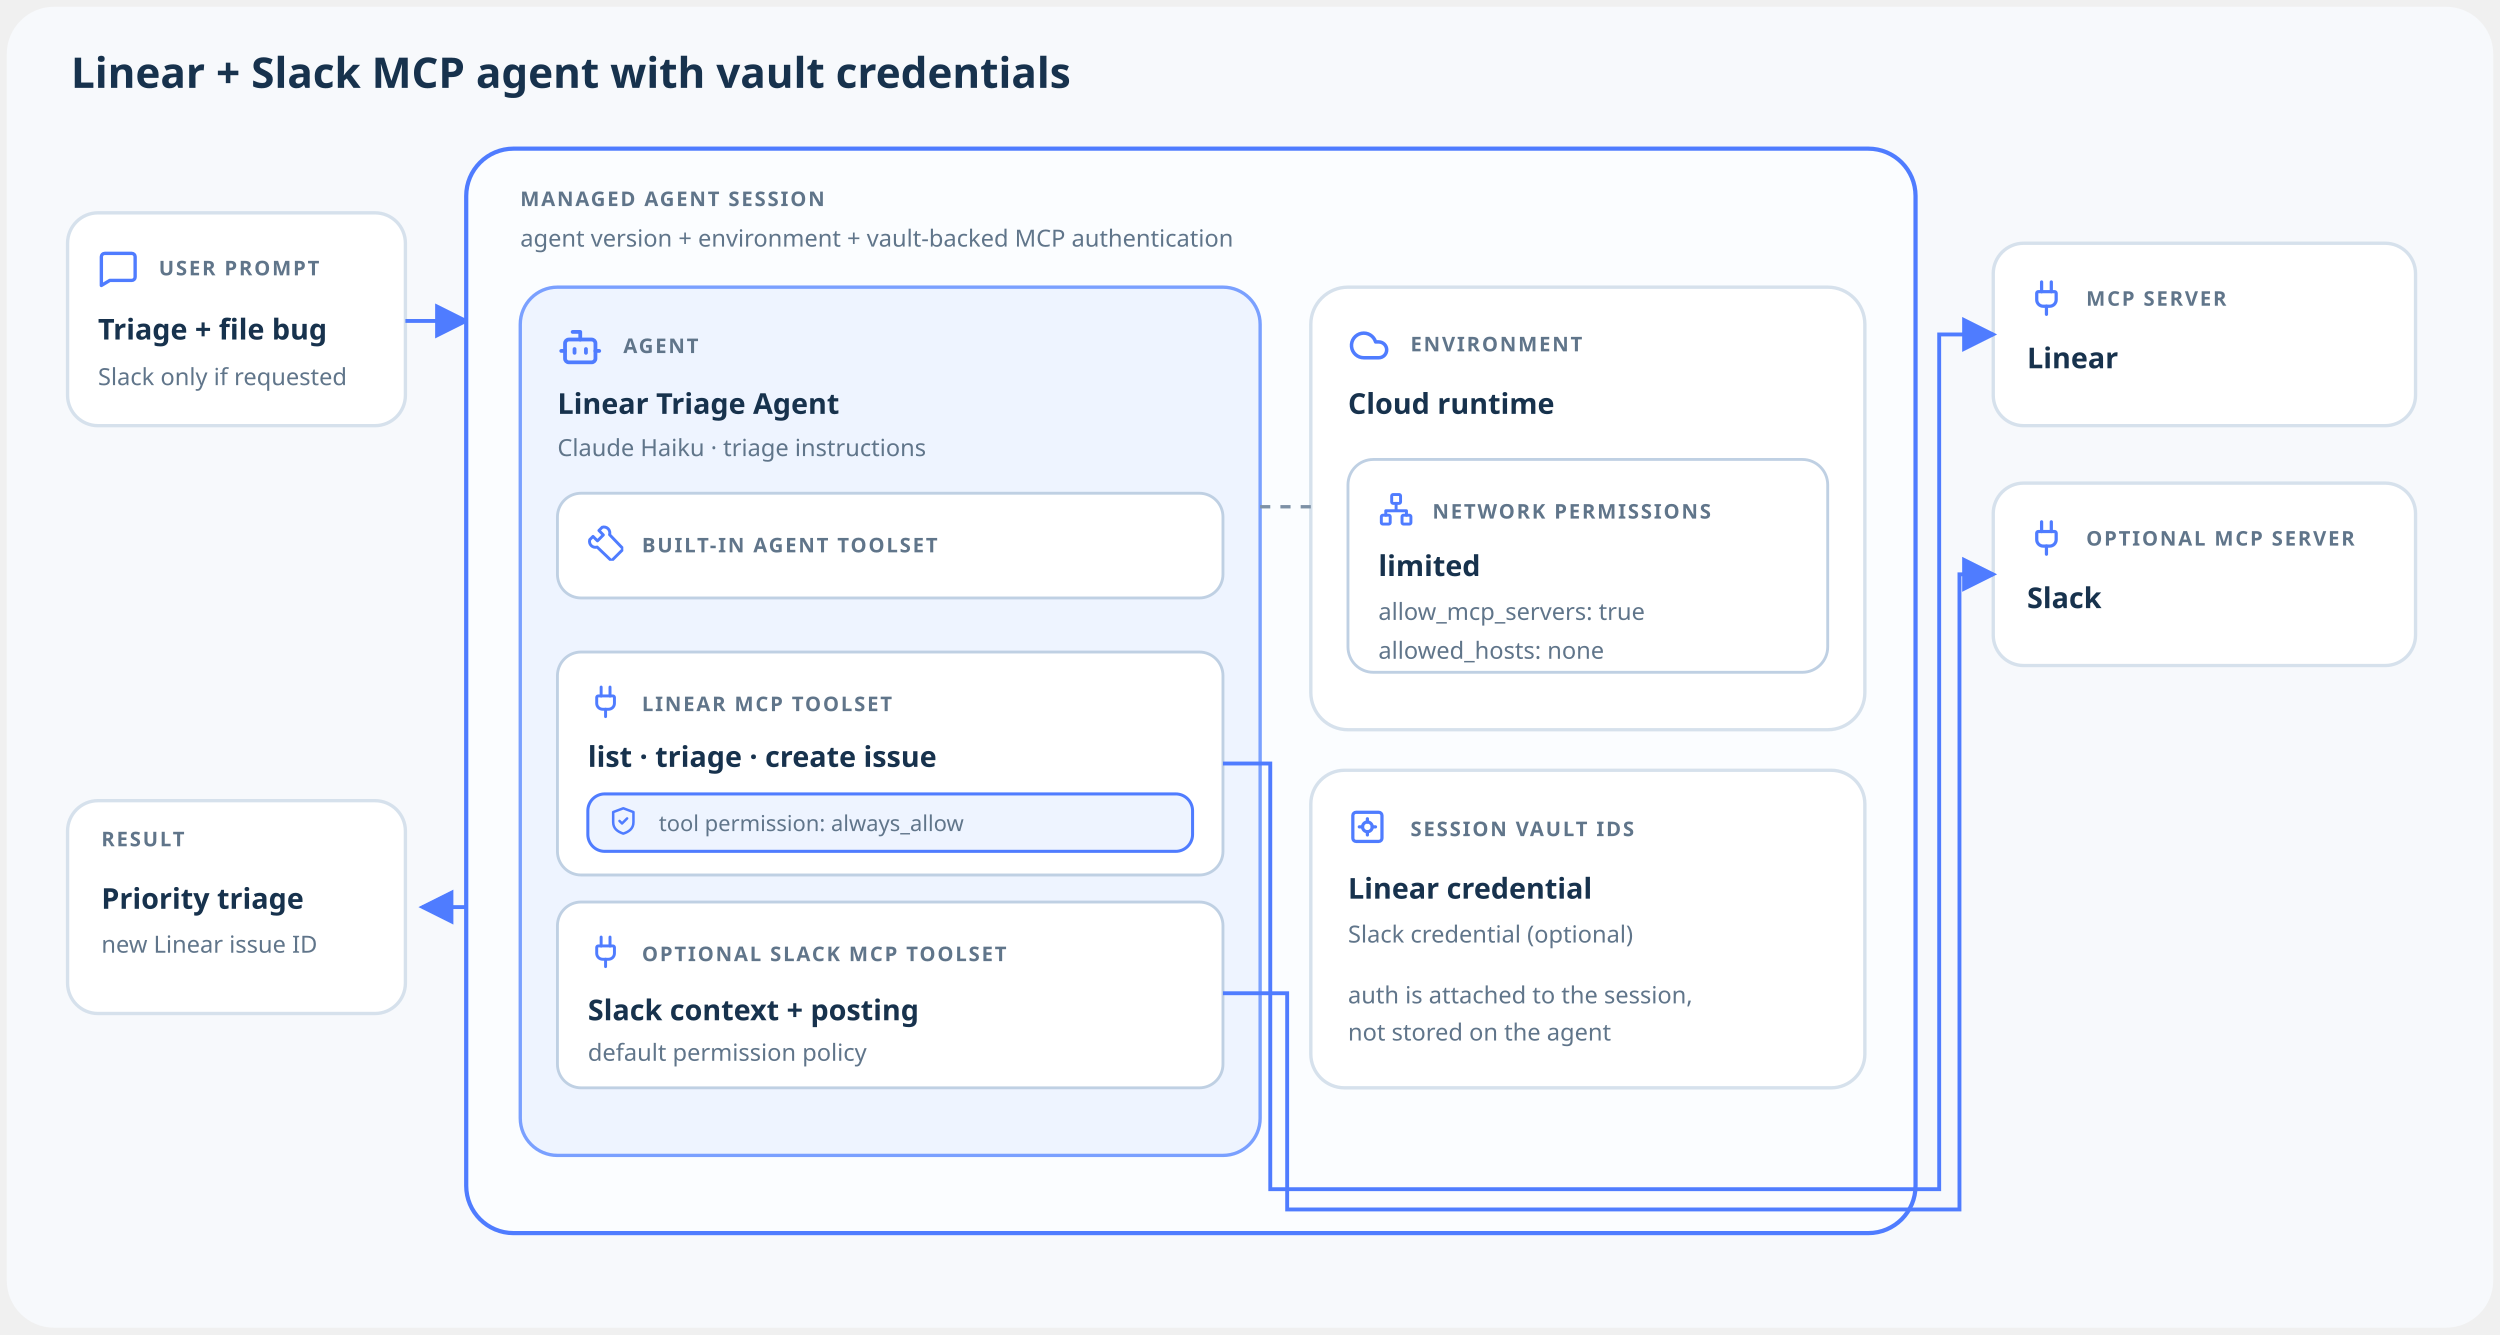
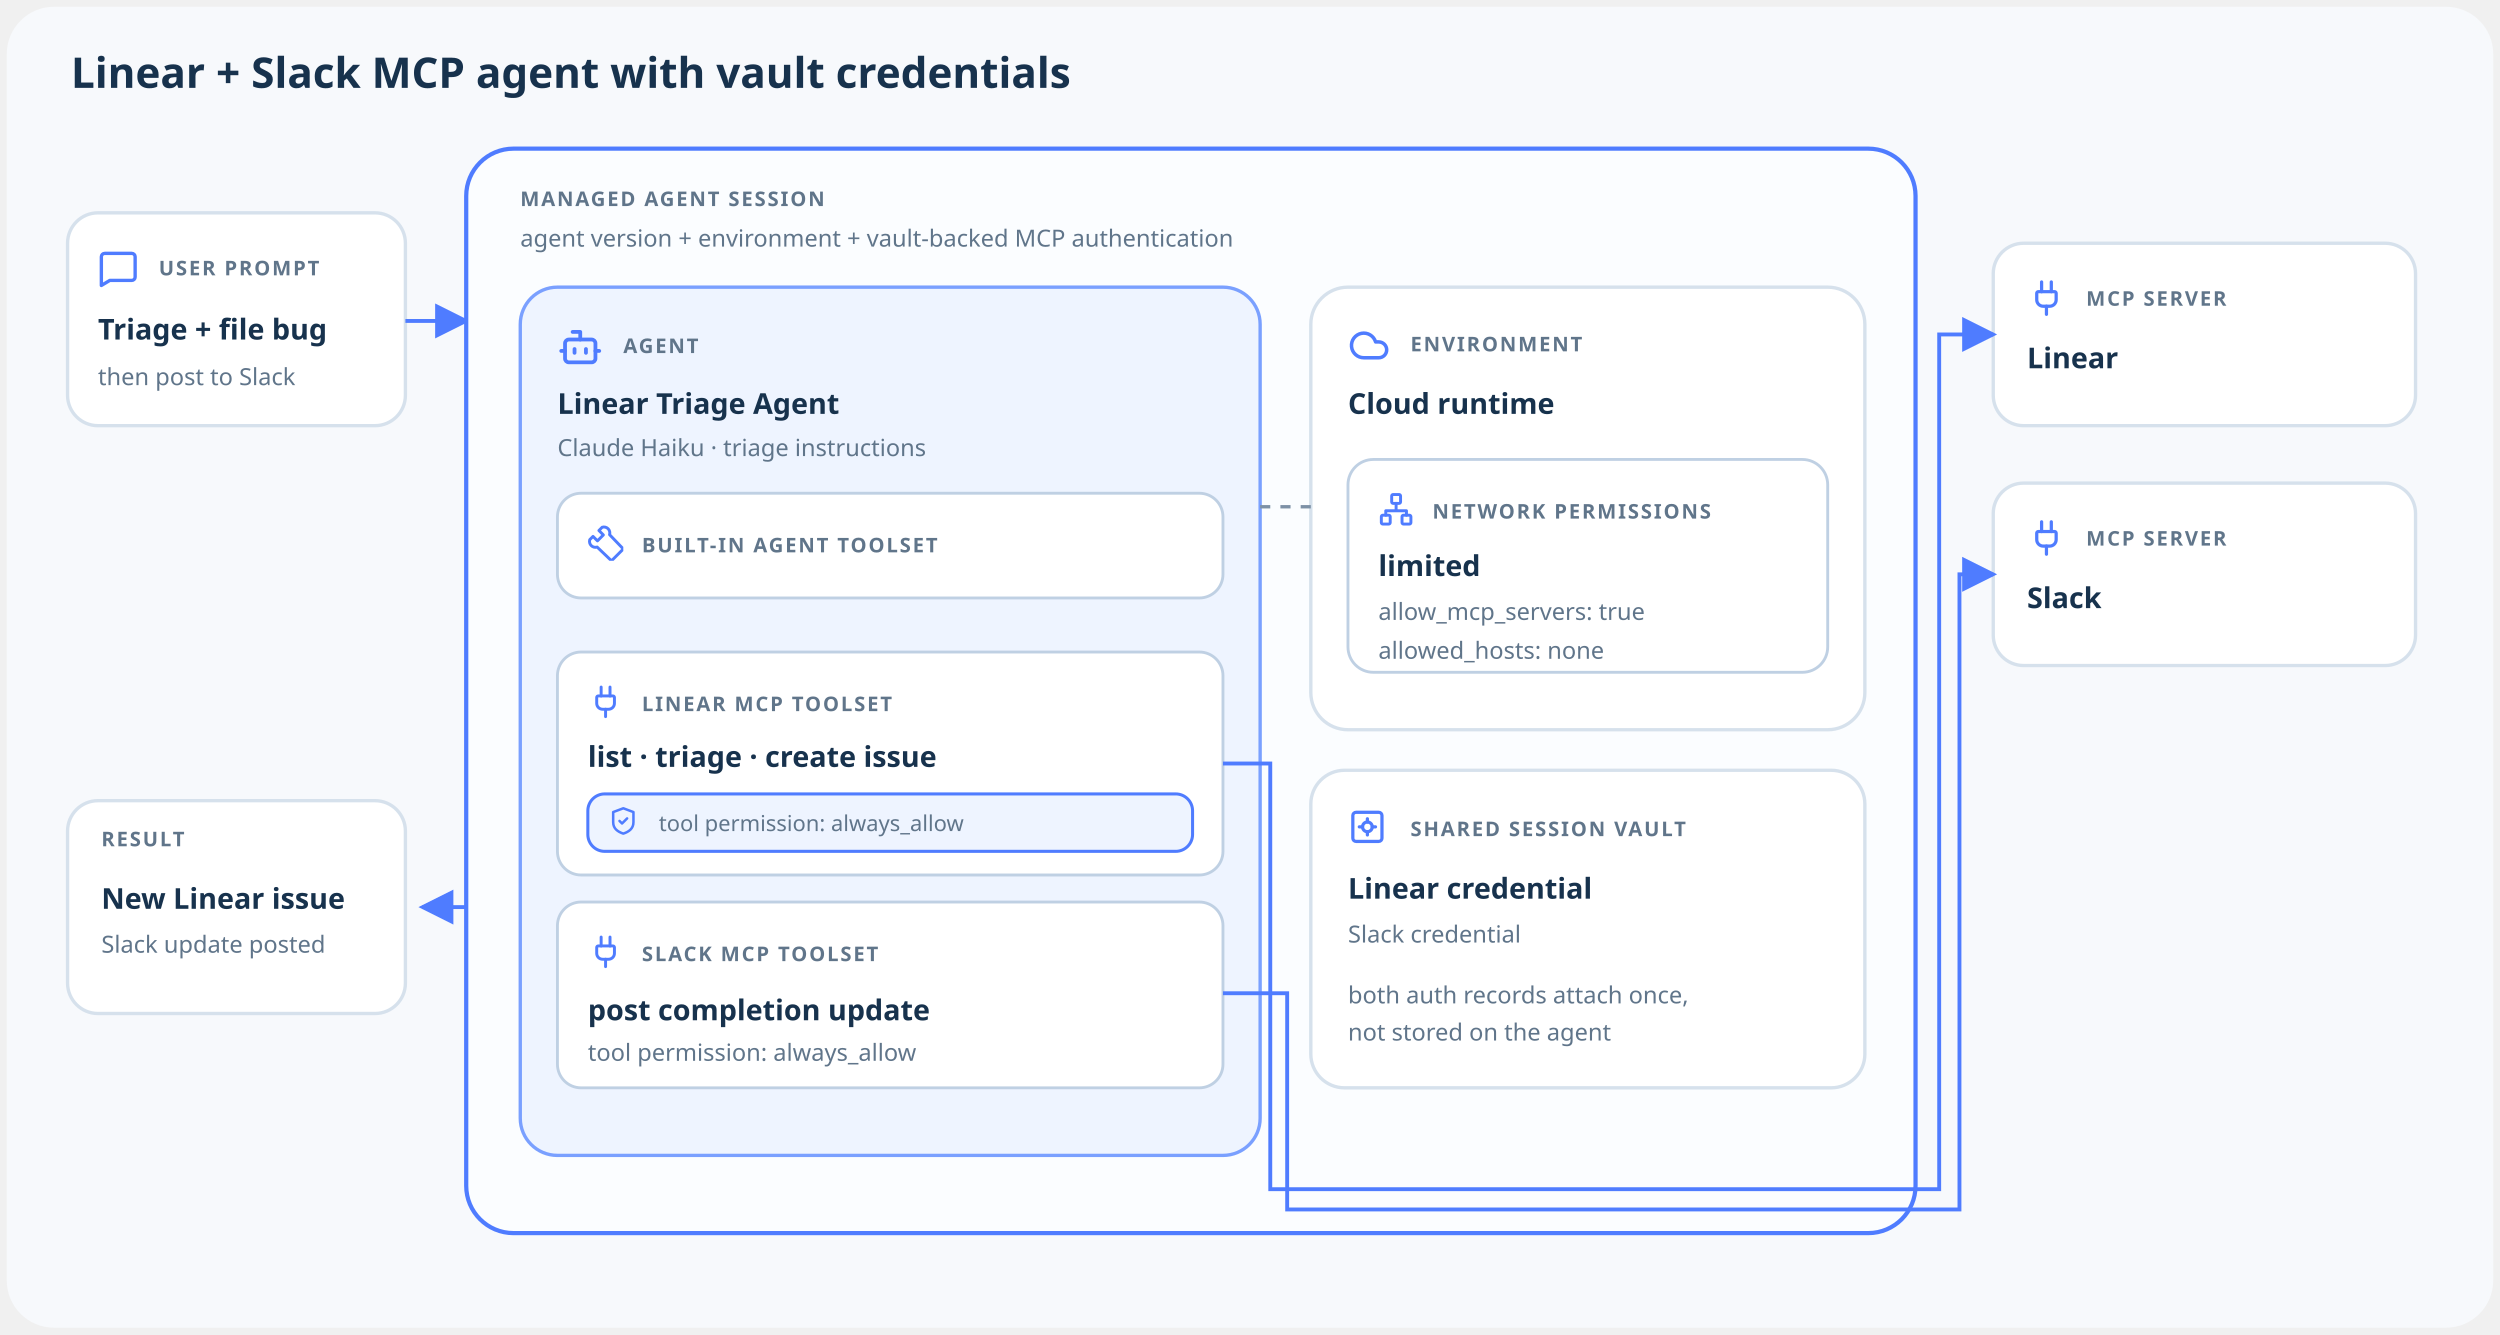
<svg xmlns="http://www.w3.org/2000/svg" width="1480" height="790" viewBox="0 0 1480 790" role="img" aria-labelledby="title desc">
  <defs>
    <marker id="a" markerWidth="9" markerHeight="9" refX="8" refY="4.5" orient="auto">
      <path d="M0 0 9 4.5 0 9Z" fill="#4f7cff" />
    </marker>
    <symbol id="msg" viewBox="0 0 24 24">
      <path d="M22 17a2 2 0 0 1-2 2H7l-5 3V5a2 2 0 0 1 2-2h16a2 2 0 0 1 2 2z" />
    </symbol>
    <symbol id="bot" viewBox="0 0 24 24">
      <path d="M12 8V4H8" />
      <rect x="4" y="8" width="16" height="12" rx="2" />
      <path d="M2 14h2m16 0h2M9 13v2m6-2v2" />
    </symbol>
    <symbol id="cloud" viewBox="0 0 24 24">
      <path d="M17.5 19H9a7 7 0 1 1 6.7-9h1.8a4.5 4.5 0 1 1 0 9Z" />
    </symbol>
    <symbol id="tool" viewBox="0 0 24 24">
      <path d="M14.7 6.3a4 4 0 0 0-5-5L7.5 3.5l3 3-4 4-3-3-2.2 2.2a4 4 0 0 0 5 5L16 24l8-8-9.3-9.7Z" />
    </symbol>
    <symbol id="plug" viewBox="0 0 24 24">
      <path d="M12 22v-5M15 8V2M9 8V2" />
      <path d="M7 8h10a1 1 0 0 1 1 1v4a4 4 0 0 1-4 4h-4a4 4 0 0 1-4-4V9a1 1 0 0 1 1-1Z" />
    </symbol>
    <symbol id="shield" viewBox="0 0 24 24">
      <path d="M20 13c0 5-3.5 7.5-8 9-4.5-1.5-8-4-8-9V5l8-3 8 3z" />
      <path d="m9 12 2 2 4-4" />
    </symbol>
    <symbol id="network" viewBox="0 0 24 24">
      <rect x="16" y="16" width="6" height="6" rx="1" />
      <rect x="2" y="16" width="6" height="6" rx="1" />
      <rect x="9" y="2" width="6" height="6" rx="1" />
      <path d="M5 16v-3h14v3M12 8v5" />
    </symbol>
    <symbol id="key" viewBox="0 0 24 24">
      <circle cx="7.5" cy="15.5" r="5.5" />
      <path d="m21 2-9.6 9.6M15 8l3 3m-6-6 3 3" />
    </symbol>
    <symbol id="safe" viewBox="0 0 24 24">
      <rect x="3" y="3" width="18" height="18" rx="2" />
      <circle cx="12" cy="12" r="3" />
      <path d="M12 9V7m3 5h2m-5 3v2m-3-5H7" />
    </symbol>
  </defs>
  <style>.bg{fill:#f7f9fc}.session{fill:#fbfdff;stroke:#4f7cff;stroke-width:2.5}.panel{fill:#fff;stroke:#d6e1ec;stroke-width:2}.agent{fill:#eef4ff;stroke:#7aa0ff;stroke-width:2}.sub{fill:#fff;stroke:#bfd0e3;stroke-width:1.7}.accent{fill:#eef4ff;stroke:#4f7cff;stroke-width:1.8}.line{fill:none;stroke:#4f7cff;stroke-width:2.3;marker-end:url(#a)}.dash{fill:none;stroke:#7d91a6;stroke-width:2;stroke-dasharray:6 6}.h{font:700 25px system-ui,sans-serif;fill:#17324d}.k{font:700 12px system-ui,sans-serif;letter-spacing:.09em;fill:#60758a}.l{font:650 17px system-ui,sans-serif;fill:#17324d}.n{font:14px system-ui,sans-serif;fill:#60758a}.s{font:13px system-ui,sans-serif;fill:#60758a}.icon{fill:none;stroke:#4f7cff;stroke-width:2;stroke-linecap:round;stroke-linejoin:round}</style>
  <rect class="bg" x="4" y="4" width="1472" height="782" rx="28" />
  <text class="h" x="42" y="52">Linear + Slack MCP agent with vault credentials</text>
  <rect class="panel" x="40" y="126" width="200" height="126" rx="18" />
  <use href="#msg" class="icon" x="58" y="147" width="24" height="24" />
  <text class="k" x="94" y="163">USER PROMPT</text>
  <text class="l" x="58" y="201">Triage + file bug</text>
-   <text class="n" x="58" y="228">Slack only if requested</text>
+   <text class="n" x="58" y="228">then post to Slack</text>
  <path class="line" d="M240 190H276" />
  <rect class="session" x="276" y="88" width="858" height="642" rx="28" />
  <text class="k" x="308" y="122">MANAGED AGENT SESSION</text>
  <text class="n" x="308" y="146">agent version + environment + vault-backed MCP authentication</text>
  <rect class="agent" x="308" y="170" width="438" height="514" rx="22" />
  <use href="#bot" class="icon" x="330" y="192" width="27" height="27" />
  <text class="k" x="369" y="209">AGENT</text>
  <text class="l" x="330" y="245">Linear Triage Agent</text>
  <text class="n" x="330" y="270">Claude Haiku · triage instructions</text>
  <rect class="sub" x="330" y="292" width="394" height="62" rx="14" />
  <use href="#tool" class="icon" x="348" y="311" width="21" height="21" />
  <text class="k" x="380" y="327">BUILT-IN AGENT TOOLSET</text>
  <rect class="sub" x="330" y="386" width="394" height="132" rx="14" />
  <use href="#plug" class="icon" x="348" y="405" width="21" height="21" />
  <text class="k" x="380" y="421">LINEAR MCP TOOLSET</text>
  <text class="l" x="348" y="454">list · triage · create issue</text>
  <rect class="accent" x="348" y="470" width="358" height="34" rx="10" />
  <use href="#shield" class="icon" x="360" y="477" width="18" height="18" />
  <text class="s" x="390" y="492">tool permission: always_allow</text>
  <rect class="sub" x="330" y="534" width="394" height="110" rx="14" />
  <use href="#plug" class="icon" x="348" y="553" width="21" height="21" />
-   <text class="k" x="380" y="569">OPTIONAL SLACK MCP TOOLSET</text>
-   <text class="l" x="348" y="604">Slack context + posting</text>
-   <text class="n" x="348" y="628">default permission policy</text>
+   <text class="k" x="380" y="569">SLACK MCP TOOLSET</text>
+   <text class="l" x="348" y="604">post completion update</text>
+   <text class="n" x="348" y="628">tool permission: always_allow</text>
  <rect class="panel" x="776" y="170" width="328" height="262" rx="22" />
  <use href="#cloud" class="icon" x="798" y="192" width="25" height="25" />
  <text class="k" x="835" y="208">ENVIRONMENT</text>
  <text class="l" x="798" y="245">Cloud runtime</text>
  <rect class="sub" x="798" y="272" width="284" height="126" rx="15" />
  <use href="#network" class="icon" x="816" y="291" width="21" height="21" />
  <text class="k" x="848" y="307">NETWORK PERMISSIONS</text>
  <text class="l" x="816" y="341">limited</text>
  <text class="n" x="816" y="367">allow_mcp_servers: true</text>
  <text class="n" x="816" y="390">allowed_hosts: none</text>
  <path class="dash" d="M746 300H776" />
  <rect class="panel" x="776" y="456" width="328" height="188" rx="20" />
  <use href="#safe" class="icon" x="798" y="478" width="23" height="23" />
-   <text class="k" x="835" y="495">SESSION VAULT IDS</text>
+   <text class="k" x="835" y="495">SHARED SESSION VAULT</text>
  <text class="l" x="798" y="532">Linear credential</text>
-   <text class="n" x="798" y="558">Slack credential (optional)</text>
-   <text class="n" x="798" y="594">auth is attached to the session,</text>
+   <text class="n" x="798" y="558">Slack credential</text>
+   <text class="n" x="798" y="594">both auth records attach once,</text>
  <text class="n" x="798" y="616">not stored on the agent</text>
  <rect class="panel" x="1180" y="144" width="250" height="108" rx="18" />
  <use href="#plug" class="icon" x="1200" y="165" width="23" height="23" />
  <text class="k" x="1235" y="181">MCP SERVER</text>
  <text class="l" x="1200" y="218">Linear</text>
  <path class="line" d="M724 452H752V704H1148V198H1180" />
  <rect class="panel" x="1180" y="286" width="250" height="108" rx="18" />
  <use href="#plug" class="icon" x="1200" y="307" width="23" height="23" />
-   <text class="k" x="1235" y="323">OPTIONAL MCP SERVER</text>
+   <text class="k" x="1235" y="323">MCP SERVER</text>
  <text class="l" x="1200" y="360">Slack</text>
  <path class="line" d="M724 588H762V716H1160V340H1180" />
  <rect class="panel" x="40" y="474" width="200" height="126" rx="18" />
  <text class="k" x="60" y="501">RESULT</text>
-   <text class="l" x="60" y="538">Priority triage</text>
-   <text class="n" x="60" y="564">new Linear issue ID</text>
+   <text class="l" x="60" y="538">New Linear issue</text>
+   <text class="n" x="60" y="564">Slack update posted</text>
  <path class="line" d="M276 537H250" />
</svg>
